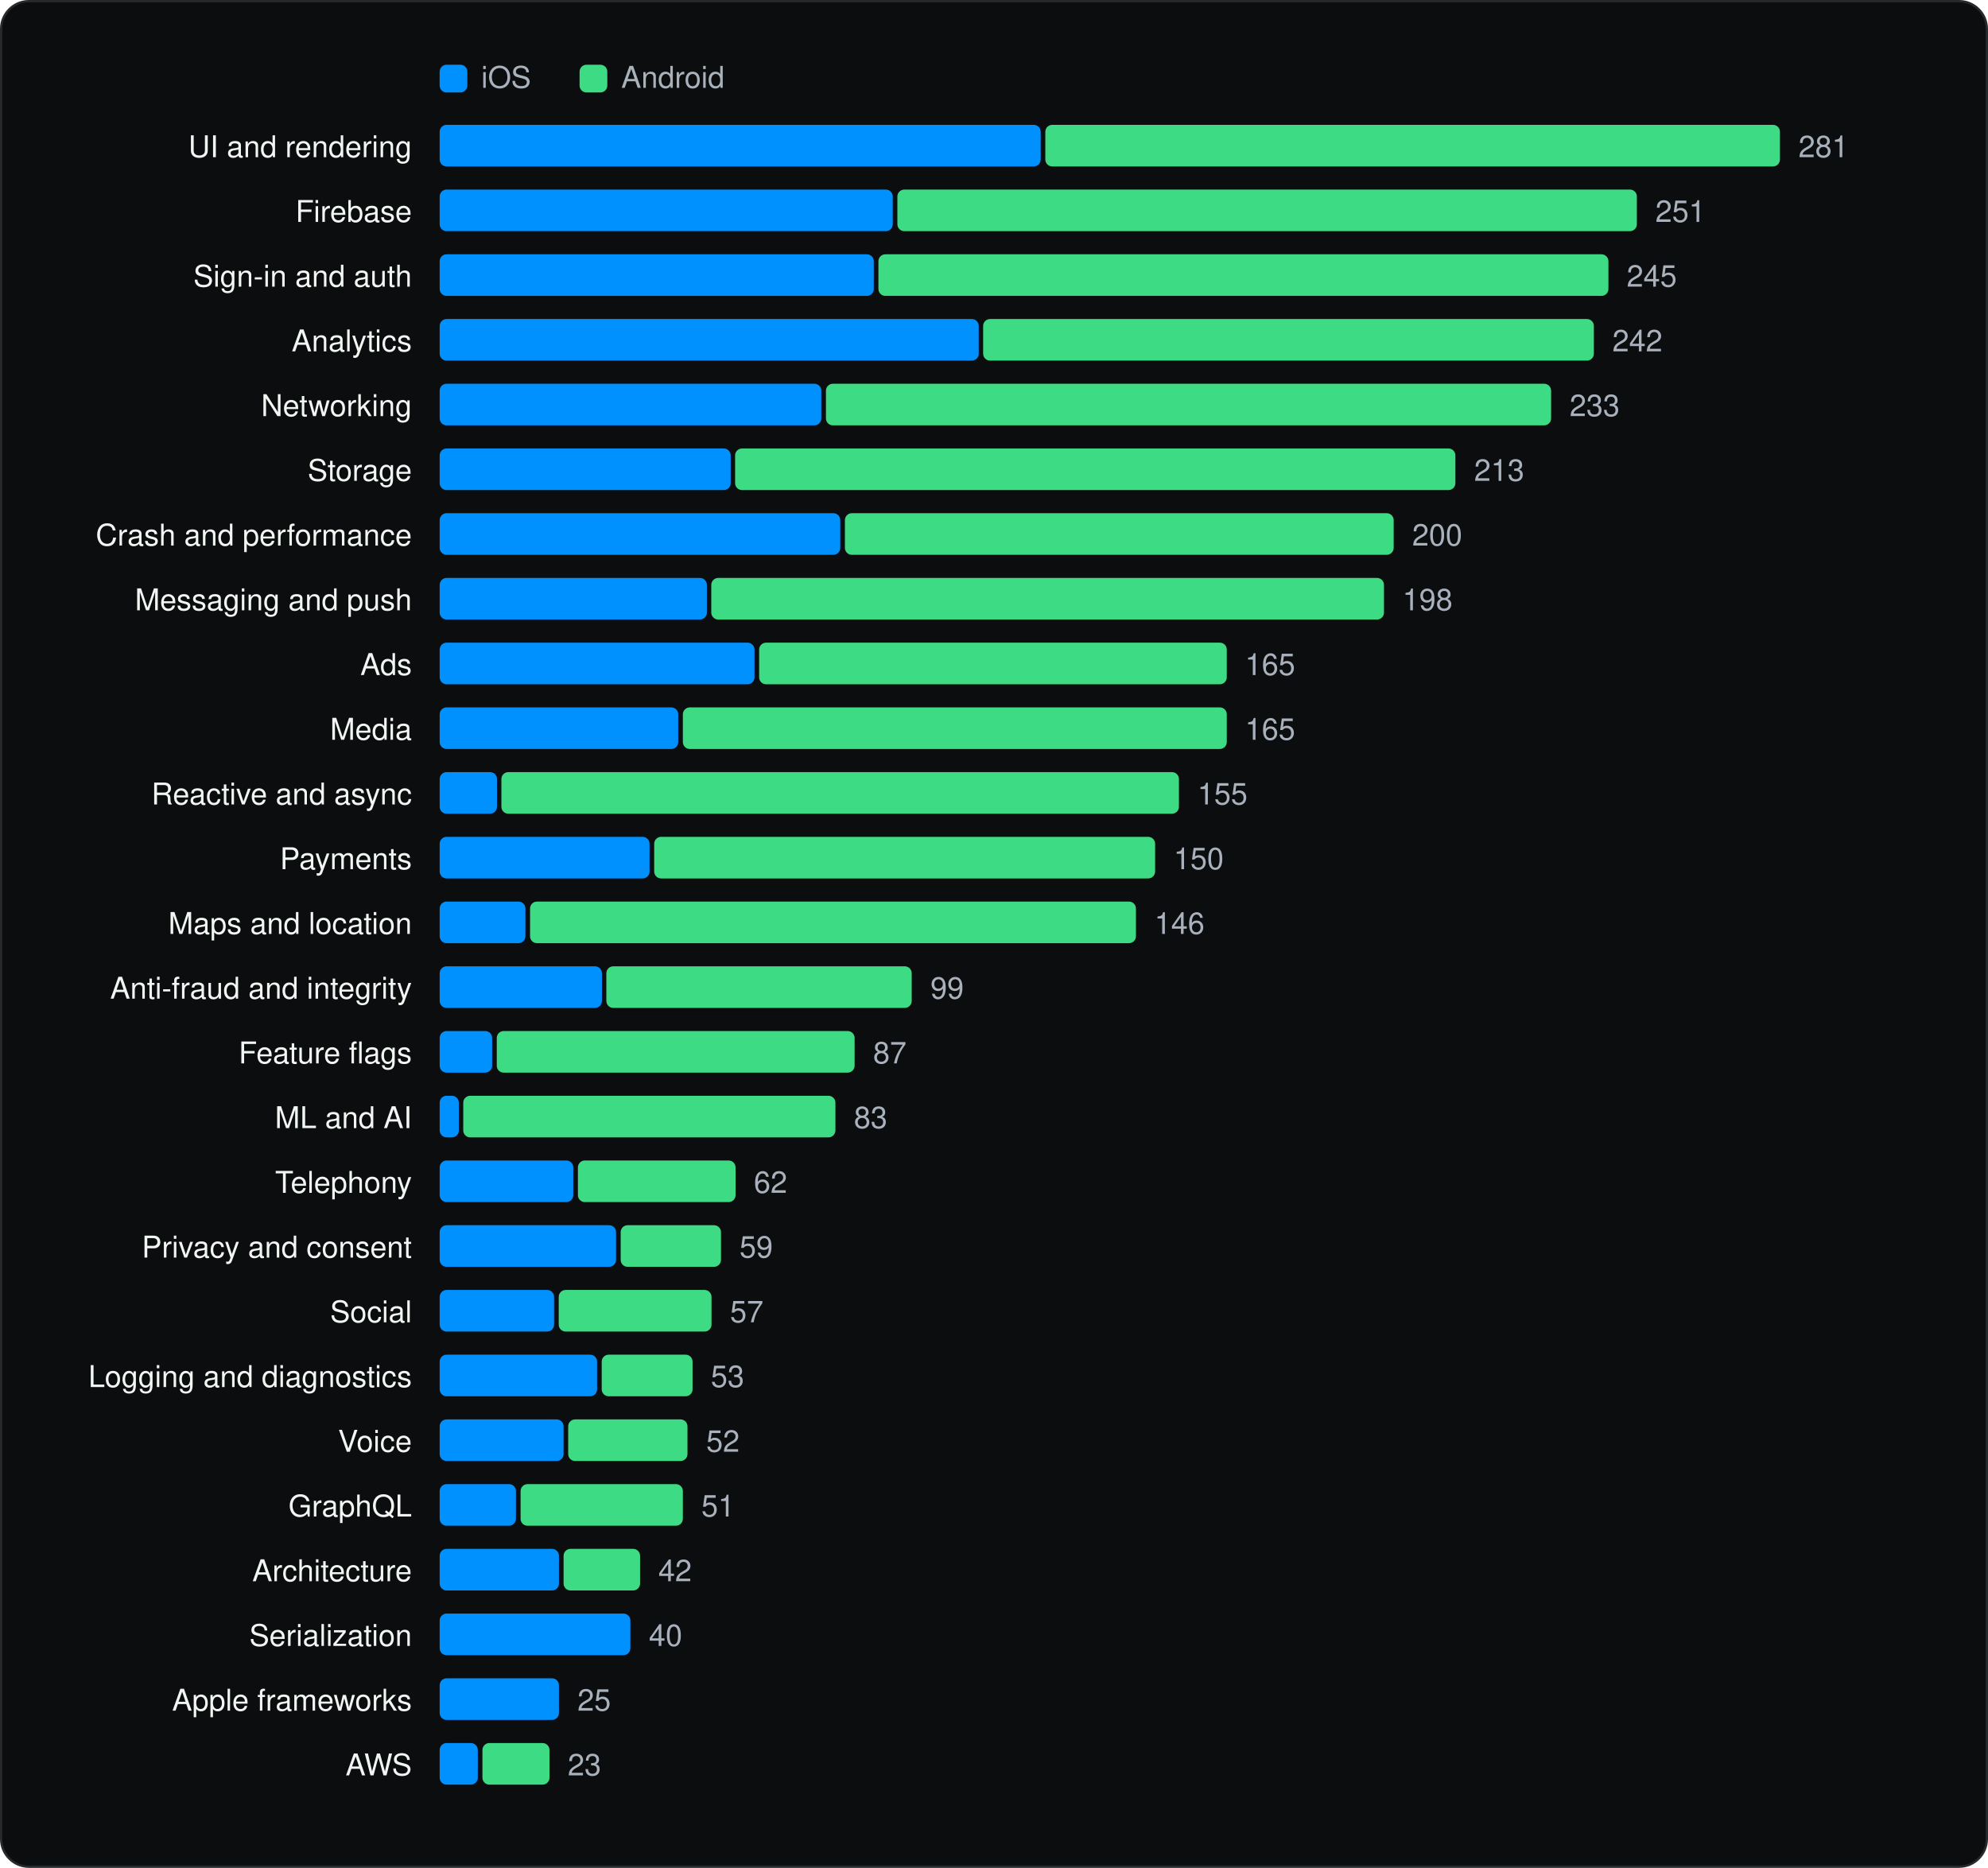
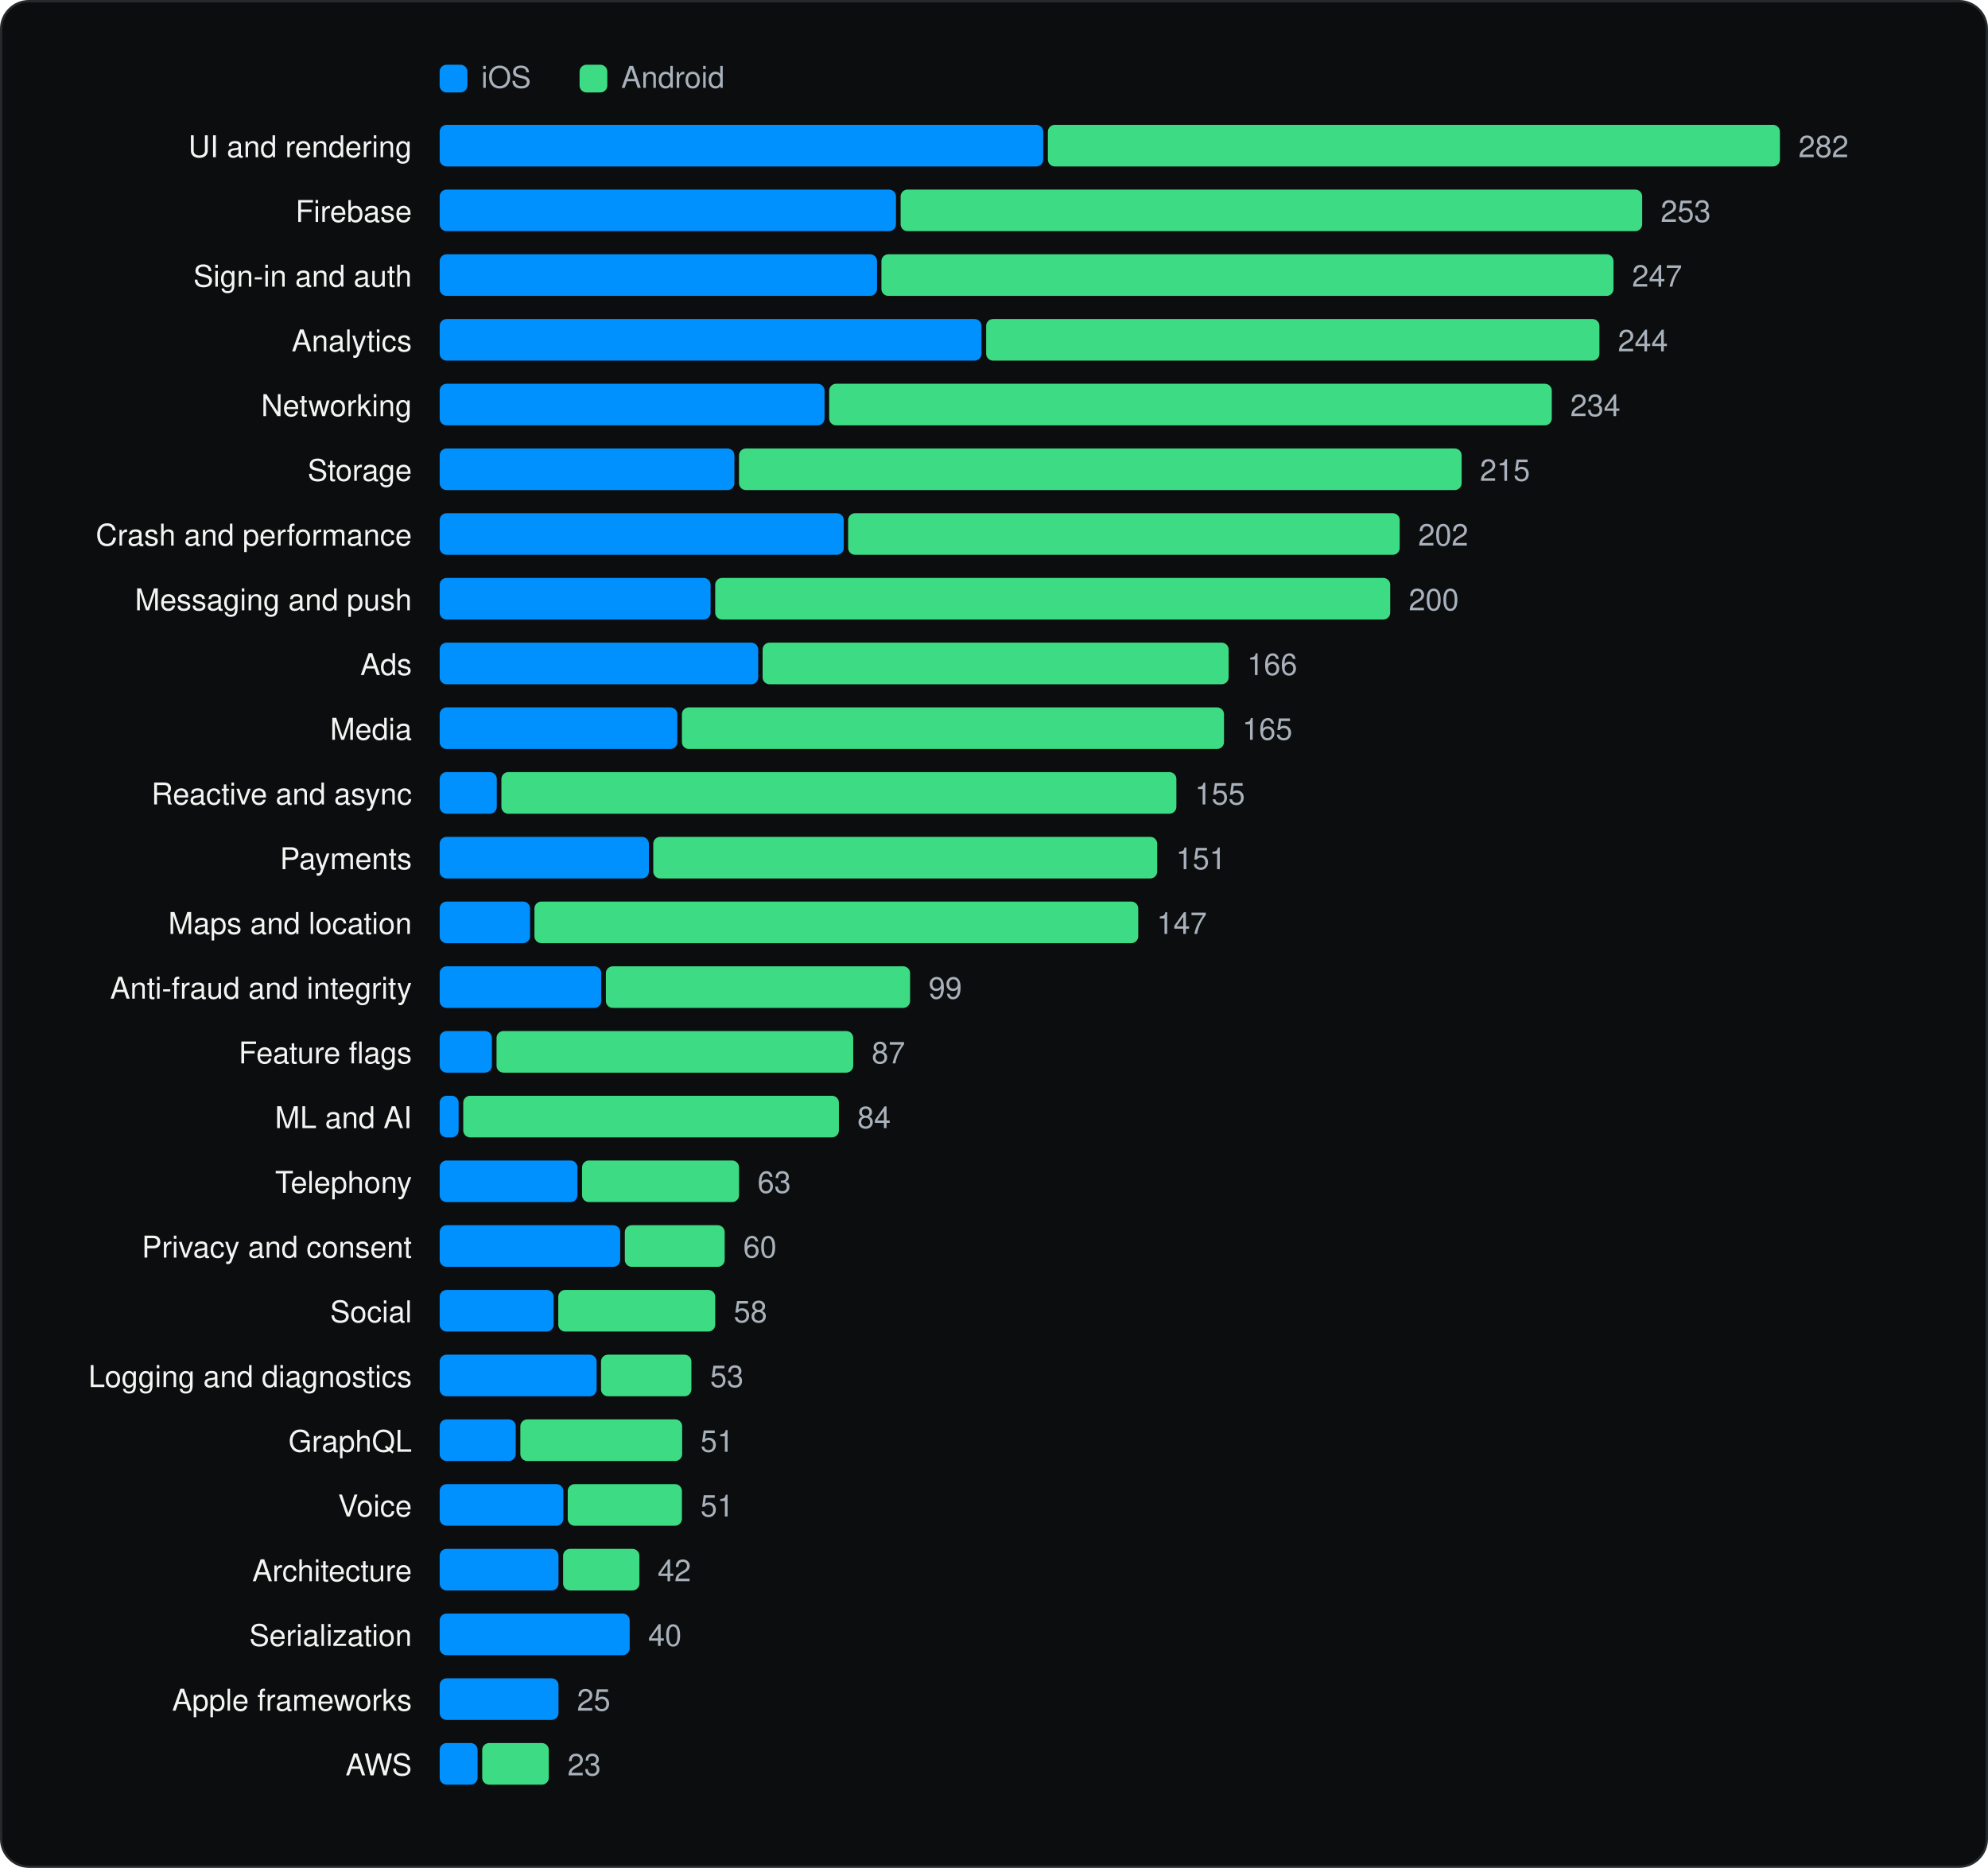
<svg xmlns="http://www.w3.org/2000/svg" viewBox="0 0 860 808" width="860" height="808" role="img" aria-label="SDK categories" font-family="Geist, -apple-system, BlinkMacSystemFont, 'Segoe UI', Helvetica, Arial, sans-serif">
  <rect x="0.5" y="0.5" width="859" height="807" rx="12" fill="#0C0D0E" stroke="#262A2D" />
  <g transform="translate(20 20)">
    <rect x="170.18" y="8" width="12" height="12" rx="3" fill="#0091FF" />
    <text x="188.18" y="18" font-size="13" fill="#A9B2BC">iOS</text>
    <rect x="230.72" y="8" width="12" height="12" rx="3" fill="#3DDC84" />
    <text x="248.72" y="18" font-size="13" fill="#A9B2BC">Android</text>
    <text x="158.18" y="48" font-size="13" text-anchor="end" fill="#F1F6F3">UI and rendering</text>
-     <rect x="170.2" y="34" width="260.0" height="18" rx="3" fill="#0091FF" />
-     <rect x="432.2" y="34" width="317.8" height="18" rx="3" fill="#3DDC84" />
-     <text x="758.0" y="48" font-size="13" fill="#A9B2BC">281</text>
+     <rect x="170.2" y="34" width="261.1" height="18" rx="3" fill="#0091FF" />
+     <rect x="433.3" y="34" width="316.7" height="18" rx="3" fill="#3DDC84" />
+     <text x="758.0" y="48" font-size="13" fill="#A9B2BC">282</text>
    <text x="158.18" y="76" font-size="13" text-anchor="end" fill="#F1F6F3">Firebase</text>
-     <rect x="170.2" y="62" width="196.0" height="18" rx="3" fill="#0091FF" />
-     <rect x="368.2" y="62" width="319.9" height="18" rx="3" fill="#3DDC84" />
-     <text x="696.1" y="76" font-size="13" fill="#A9B2BC">251</text>
+     <rect x="170.2" y="62" width="197.4" height="18" rx="3" fill="#0091FF" />
+     <rect x="369.6" y="62" width="320.8" height="18" rx="3" fill="#3DDC84" />
+     <text x="698.4" y="76" font-size="13" fill="#A9B2BC">253</text>
    <text x="158.18" y="104" font-size="13" text-anchor="end" fill="#F1F6F3">Sign-in and auth</text>
-     <rect x="170.2" y="90" width="187.8" height="18" rx="3" fill="#0091FF" />
-     <rect x="360.0" y="90" width="315.8" height="18" rx="3" fill="#3DDC84" />
-     <text x="683.7" y="104" font-size="13" fill="#A9B2BC">245</text>
+     <rect x="170.2" y="90" width="189.2" height="18" rx="3" fill="#0091FF" />
+     <rect x="361.3" y="90" width="316.7" height="18" rx="3" fill="#3DDC84" />
+     <text x="686.0" y="104" font-size="13" fill="#A9B2BC">247</text>
    <text x="158.18" y="132" font-size="13" text-anchor="end" fill="#F1F6F3">Analytics</text>
-     <rect x="170.2" y="118" width="233.2" height="18" rx="3" fill="#0091FF" />
-     <rect x="405.3" y="118" width="264.2" height="18" rx="3" fill="#3DDC84" />
-     <text x="677.5" y="132" font-size="13" fill="#A9B2BC">242</text>
+     <rect x="170.2" y="118" width="234.4" height="18" rx="3" fill="#0091FF" />
+     <rect x="406.6" y="118" width="265.3" height="18" rx="3" fill="#3DDC84" />
+     <text x="679.9" y="132" font-size="13" fill="#A9B2BC">244</text>
    <text x="158.18" y="160" font-size="13" text-anchor="end" fill="#F1F6F3">Networking</text>
-     <rect x="170.2" y="146" width="165.1" height="18" rx="3" fill="#0091FF" />
-     <rect x="337.3" y="146" width="313.7" height="18" rx="3" fill="#3DDC84" />
-     <text x="659.0" y="160" font-size="13" fill="#A9B2BC">233</text>
+     <rect x="170.2" y="146" width="166.5" height="18" rx="3" fill="#0091FF" />
+     <rect x="338.7" y="146" width="312.6" height="18" rx="3" fill="#3DDC84" />
+     <text x="659.3" y="160" font-size="13" fill="#A9B2BC">234</text>
    <text x="158.18" y="188" font-size="13" text-anchor="end" fill="#F1F6F3">Storage</text>
-     <rect x="170.2" y="174" width="125.9" height="18" rx="3" fill="#0091FF" />
-     <rect x="298.0" y="174" width="311.6" height="18" rx="3" fill="#3DDC84" />
-     <text x="617.7" y="188" font-size="13" fill="#A9B2BC">213</text>
+     <rect x="170.2" y="174" width="127.5" height="18" rx="3" fill="#0091FF" />
+     <rect x="299.7" y="174" width="312.6" height="18" rx="3" fill="#3DDC84" />
+     <text x="620.2" y="188" font-size="13" fill="#A9B2BC">215</text>
    <text x="158.18" y="216" font-size="13" text-anchor="end" fill="#F1F6F3">Crash and performance</text>
-     <rect x="170.2" y="202" width="173.3" height="18" rx="3" fill="#0091FF" />
-     <rect x="345.5" y="202" width="237.4" height="18" rx="3" fill="#3DDC84" />
-     <text x="590.9" y="216" font-size="13" fill="#A9B2BC">200</text>
+     <rect x="170.2" y="202" width="174.8" height="18" rx="3" fill="#0091FF" />
+     <rect x="346.9" y="202" width="238.6" height="18" rx="3" fill="#3DDC84" />
+     <text x="593.5" y="216" font-size="13" fill="#A9B2BC">202</text>
    <text x="158.18" y="244" font-size="13" text-anchor="end" fill="#F1F6F3">Messaging and push</text>
-     <rect x="170.2" y="230" width="115.6" height="18" rx="3" fill="#0091FF" />
-     <rect x="287.7" y="230" width="291.0" height="18" rx="3" fill="#3DDC84" />
-     <text x="586.7" y="244" font-size="13" fill="#A9B2BC">198</text>
+     <rect x="170.2" y="230" width="117.2" height="18" rx="3" fill="#0091FF" />
+     <rect x="289.4" y="230" width="292.0" height="18" rx="3" fill="#3DDC84" />
+     <text x="589.4" y="244" font-size="13" fill="#A9B2BC">200</text>
    <text x="158.18" y="272" font-size="13" text-anchor="end" fill="#F1F6F3">Ads</text>
-     <rect x="170.2" y="258" width="136.2" height="18" rx="3" fill="#0091FF" />
-     <rect x="308.4" y="258" width="202.3" height="18" rx="3" fill="#3DDC84" />
-     <text x="518.6" y="272" font-size="13" fill="#A9B2BC">165</text>
+     <rect x="170.2" y="258" width="137.8" height="18" rx="3" fill="#0091FF" />
+     <rect x="309.9" y="258" width="201.6" height="18" rx="3" fill="#3DDC84" />
+     <text x="519.5" y="272" font-size="13" fill="#A9B2BC">166</text>
    <text x="158.18" y="300" font-size="13" text-anchor="end" fill="#F1F6F3">Media</text>
-     <rect x="170.2" y="286" width="103.2" height="18" rx="3" fill="#0091FF" />
-     <rect x="275.4" y="286" width="235.3" height="18" rx="3" fill="#3DDC84" />
-     <text x="518.6" y="300" font-size="13" fill="#A9B2BC">165</text>
+     <rect x="170.2" y="286" width="102.8" height="18" rx="3" fill="#0091FF" />
+     <rect x="275.0" y="286" width="234.5" height="18" rx="3" fill="#3DDC84" />
+     <text x="517.4" y="300" font-size="13" fill="#A9B2BC">165</text>
    <text x="158.18" y="328" font-size="13" text-anchor="end" fill="#F1F6F3">Reactive and async</text>
-     <rect x="170.2" y="314" width="24.8" height="18" rx="3" fill="#0091FF" />
-     <rect x="196.9" y="314" width="293.1" height="18" rx="3" fill="#3DDC84" />
-     <text x="498.0" y="328" font-size="13" fill="#A9B2BC">155</text>
+     <rect x="170.2" y="314" width="24.7" height="18" rx="3" fill="#0091FF" />
+     <rect x="196.9" y="314" width="292.0" height="18" rx="3" fill="#3DDC84" />
+     <text x="496.9" y="328" font-size="13" fill="#A9B2BC">155</text>
    <text x="158.18" y="356" font-size="13" text-anchor="end" fill="#F1F6F3">Payments</text>
-     <rect x="170.2" y="342" width="90.8" height="18" rx="3" fill="#0091FF" />
-     <rect x="263.0" y="342" width="216.7" height="18" rx="3" fill="#3DDC84" />
-     <text x="487.7" y="356" font-size="13" fill="#A9B2BC">150</text>
+     <rect x="170.2" y="342" width="90.5" height="18" rx="3" fill="#0091FF" />
+     <rect x="262.6" y="342" width="218.0" height="18" rx="3" fill="#3DDC84" />
+     <text x="488.7" y="356" font-size="13" fill="#A9B2BC">151</text>
    <text x="158.18" y="384" font-size="13" text-anchor="end" fill="#F1F6F3">Maps and location</text>
-     <rect x="170.2" y="370" width="37.1" height="18" rx="3" fill="#0091FF" />
-     <rect x="209.3" y="370" width="262.1" height="18" rx="3" fill="#3DDC84" />
-     <text x="479.4" y="384" font-size="13" fill="#A9B2BC">146</text>
+     <rect x="170.2" y="370" width="39.1" height="18" rx="3" fill="#0091FF" />
+     <rect x="211.2" y="370" width="261.2" height="18" rx="3" fill="#3DDC84" />
+     <text x="480.4" y="384" font-size="13" fill="#A9B2BC">147</text>
    <text x="158.18" y="412" font-size="13" text-anchor="end" fill="#F1F6F3">Anti-fraud and integrity</text>
-     <rect x="170.2" y="398" width="70.2" height="18" rx="3" fill="#0091FF" />
-     <rect x="242.3" y="398" width="132.1" height="18" rx="3" fill="#3DDC84" />
-     <text x="382.5" y="412" font-size="13" fill="#A9B2BC">99</text>
+     <rect x="170.2" y="398" width="69.9" height="18" rx="3" fill="#0091FF" />
+     <rect x="242.1" y="398" width="131.6" height="18" rx="3" fill="#3DDC84" />
+     <text x="381.7" y="412" font-size="13" fill="#A9B2BC">99</text>
    <text x="158.18" y="440" font-size="13" text-anchor="end" fill="#F1F6F3">Feature flags</text>
-     <rect x="170.2" y="426" width="22.7" height="18" rx="3" fill="#0091FF" />
-     <rect x="194.9" y="426" width="154.8" height="18" rx="3" fill="#3DDC84" />
-     <text x="357.7" y="440" font-size="13" fill="#A9B2BC">87</text>
+     <rect x="170.2" y="426" width="22.6" height="18" rx="3" fill="#0091FF" />
+     <rect x="194.8" y="426" width="154.3" height="18" rx="3" fill="#3DDC84" />
+     <text x="357.1" y="440" font-size="13" fill="#A9B2BC">87</text>
    <text x="158.18" y="468" font-size="13" text-anchor="end" fill="#F1F6F3">ML and AI</text>
-     <rect x="170.2" y="454" width="8.3" height="18" rx="3" fill="#0091FF" />
-     <rect x="180.4" y="454" width="161.0" height="18" rx="3" fill="#3DDC84" />
-     <text x="349.4" y="468" font-size="13" fill="#A9B2BC">83</text>
+     <rect x="170.2" y="454" width="8.2" height="18" rx="3" fill="#0091FF" />
+     <rect x="180.4" y="454" width="162.5" height="18" rx="3" fill="#3DDC84" />
+     <text x="350.9" y="468" font-size="13" fill="#A9B2BC">84</text>
    <text x="158.18" y="496" font-size="13" text-anchor="end" fill="#F1F6F3">Telephony</text>
-     <rect x="170.2" y="482" width="57.8" height="18" rx="3" fill="#0091FF" />
-     <rect x="230.0" y="482" width="68.2" height="18" rx="3" fill="#3DDC84" />
-     <text x="306.1" y="496" font-size="13" fill="#A9B2BC">62</text>
+     <rect x="170.2" y="482" width="59.6" height="18" rx="3" fill="#0091FF" />
+     <rect x="231.8" y="482" width="67.9" height="18" rx="3" fill="#3DDC84" />
+     <text x="307.7" y="496" font-size="13" fill="#A9B2BC">63</text>
    <text x="158.18" y="524" font-size="13" text-anchor="end" fill="#F1F6F3">Privacy and consent</text>
-     <rect x="170.2" y="510" width="76.3" height="18" rx="3" fill="#0091FF" />
-     <rect x="248.5" y="510" width="43.4" height="18" rx="3" fill="#3DDC84" />
-     <text x="299.9" y="524" font-size="13" fill="#A9B2BC">59</text>
+     <rect x="170.2" y="510" width="78.1" height="18" rx="3" fill="#0091FF" />
+     <rect x="250.3" y="510" width="43.2" height="18" rx="3" fill="#3DDC84" />
+     <text x="301.5" y="524" font-size="13" fill="#A9B2BC">60</text>
    <text x="158.18" y="552" font-size="13" text-anchor="end" fill="#F1F6F3">Social</text>
-     <rect x="170.2" y="538" width="49.5" height="18" rx="3" fill="#0091FF" />
-     <rect x="221.7" y="538" width="66.1" height="18" rx="3" fill="#3DDC84" />
-     <text x="295.8" y="552" font-size="13" fill="#A9B2BC">57</text>
+     <rect x="170.2" y="538" width="49.3" height="18" rx="3" fill="#0091FF" />
+     <rect x="221.5" y="538" width="67.9" height="18" rx="3" fill="#3DDC84" />
+     <text x="297.4" y="552" font-size="13" fill="#A9B2BC">58</text>
    <text x="158.18" y="580" font-size="13" text-anchor="end" fill="#F1F6F3">Logging and diagnostics</text>
-     <rect x="170.2" y="566" width="68.1" height="18" rx="3" fill="#0091FF" />
-     <rect x="240.3" y="566" width="39.3" height="18" rx="3" fill="#3DDC84" />
-     <text x="287.5" y="580" font-size="13" fill="#A9B2BC">53</text>
-     <text x="158.18" y="608" font-size="13" text-anchor="end" fill="#F1F6F3">Voice</text>
-     <rect x="170.2" y="594" width="53.6" height="18" rx="3" fill="#0091FF" />
-     <rect x="225.8" y="594" width="51.6" height="18" rx="3" fill="#3DDC84" />
-     <text x="285.5" y="608" font-size="13" fill="#A9B2BC">52</text>
-     <text x="158.18" y="636" font-size="13" text-anchor="end" fill="#F1F6F3">GraphQL</text>
-     <rect x="170.2" y="622" width="33.0" height="18" rx="3" fill="#0091FF" />
-     <rect x="205.2" y="622" width="70.2" height="18" rx="3" fill="#3DDC84" />
-     <text x="283.4" y="636" font-size="13" fill="#A9B2BC">51</text>
+     <rect x="170.2" y="566" width="67.9" height="18" rx="3" fill="#0091FF" />
+     <rect x="240.0" y="566" width="39.1" height="18" rx="3" fill="#3DDC84" />
+     <text x="287.2" y="580" font-size="13" fill="#A9B2BC">53</text>
+     <text x="158.18" y="608" font-size="13" text-anchor="end" fill="#F1F6F3">GraphQL</text>
+     <rect x="170.2" y="594" width="32.9" height="18" rx="3" fill="#0091FF" />
+     <rect x="205.1" y="594" width="70.0" height="18" rx="3" fill="#3DDC84" />
+     <text x="283.0" y="608" font-size="13" fill="#A9B2BC">51</text>
+     <text x="158.18" y="636" font-size="13" text-anchor="end" fill="#F1F6F3">Voice</text>
+     <rect x="170.2" y="622" width="53.5" height="18" rx="3" fill="#0091FF" />
+     <rect x="225.6" y="622" width="49.4" height="18" rx="3" fill="#3DDC84" />
+     <text x="283.0" y="636" font-size="13" fill="#A9B2BC">51</text>
    <text x="158.18" y="664" font-size="13" text-anchor="end" fill="#F1F6F3">Architecture</text>
-     <rect x="170.2" y="650" width="51.6" height="18" rx="3" fill="#0091FF" />
-     <rect x="223.8" y="650" width="33.1" height="18" rx="3" fill="#3DDC84" />
-     <text x="264.8" y="664" font-size="13" fill="#A9B2BC">42</text>
+     <rect x="170.2" y="650" width="51.4" height="18" rx="3" fill="#0091FF" />
+     <rect x="223.6" y="650" width="33.0" height="18" rx="3" fill="#3DDC84" />
+     <text x="264.5" y="664" font-size="13" fill="#A9B2BC">42</text>
    <text x="158.18" y="692" font-size="13" text-anchor="end" fill="#F1F6F3">Serialization</text>
-     <rect x="170.2" y="678" width="82.5" height="18" rx="3" fill="#0091FF" />
-     <text x="260.7" y="692" font-size="13" fill="#A9B2BC">40</text>
+     <rect x="170.2" y="678" width="82.2" height="18" rx="3" fill="#0091FF" />
+     <text x="260.4" y="692" font-size="13" fill="#A9B2BC">40</text>
    <text x="158.18" y="720" font-size="13" text-anchor="end" fill="#F1F6F3">Apple frameworks</text>
-     <rect x="170.2" y="706" width="51.6" height="18" rx="3" fill="#0091FF" />
-     <text x="229.8" y="720" font-size="13" fill="#A9B2BC">25</text>
+     <rect x="170.2" y="706" width="51.4" height="18" rx="3" fill="#0091FF" />
+     <text x="229.6" y="720" font-size="13" fill="#A9B2BC">25</text>
    <text x="158.18" y="748" font-size="13" text-anchor="end" fill="#F1F6F3">AWS</text>
-     <rect x="170.2" y="734" width="16.5" height="18" rx="3" fill="#0091FF" />
-     <rect x="188.7" y="734" width="29.0" height="18" rx="3" fill="#3DDC84" />
-     <text x="225.6" y="748" font-size="13" fill="#A9B2BC">23</text>
+     <rect x="170.2" y="734" width="16.4" height="18" rx="3" fill="#0091FF" />
+     <rect x="188.6" y="734" width="28.8" height="18" rx="3" fill="#3DDC84" />
+     <text x="225.5" y="748" font-size="13" fill="#A9B2BC">23</text>
  </g>
</svg>
